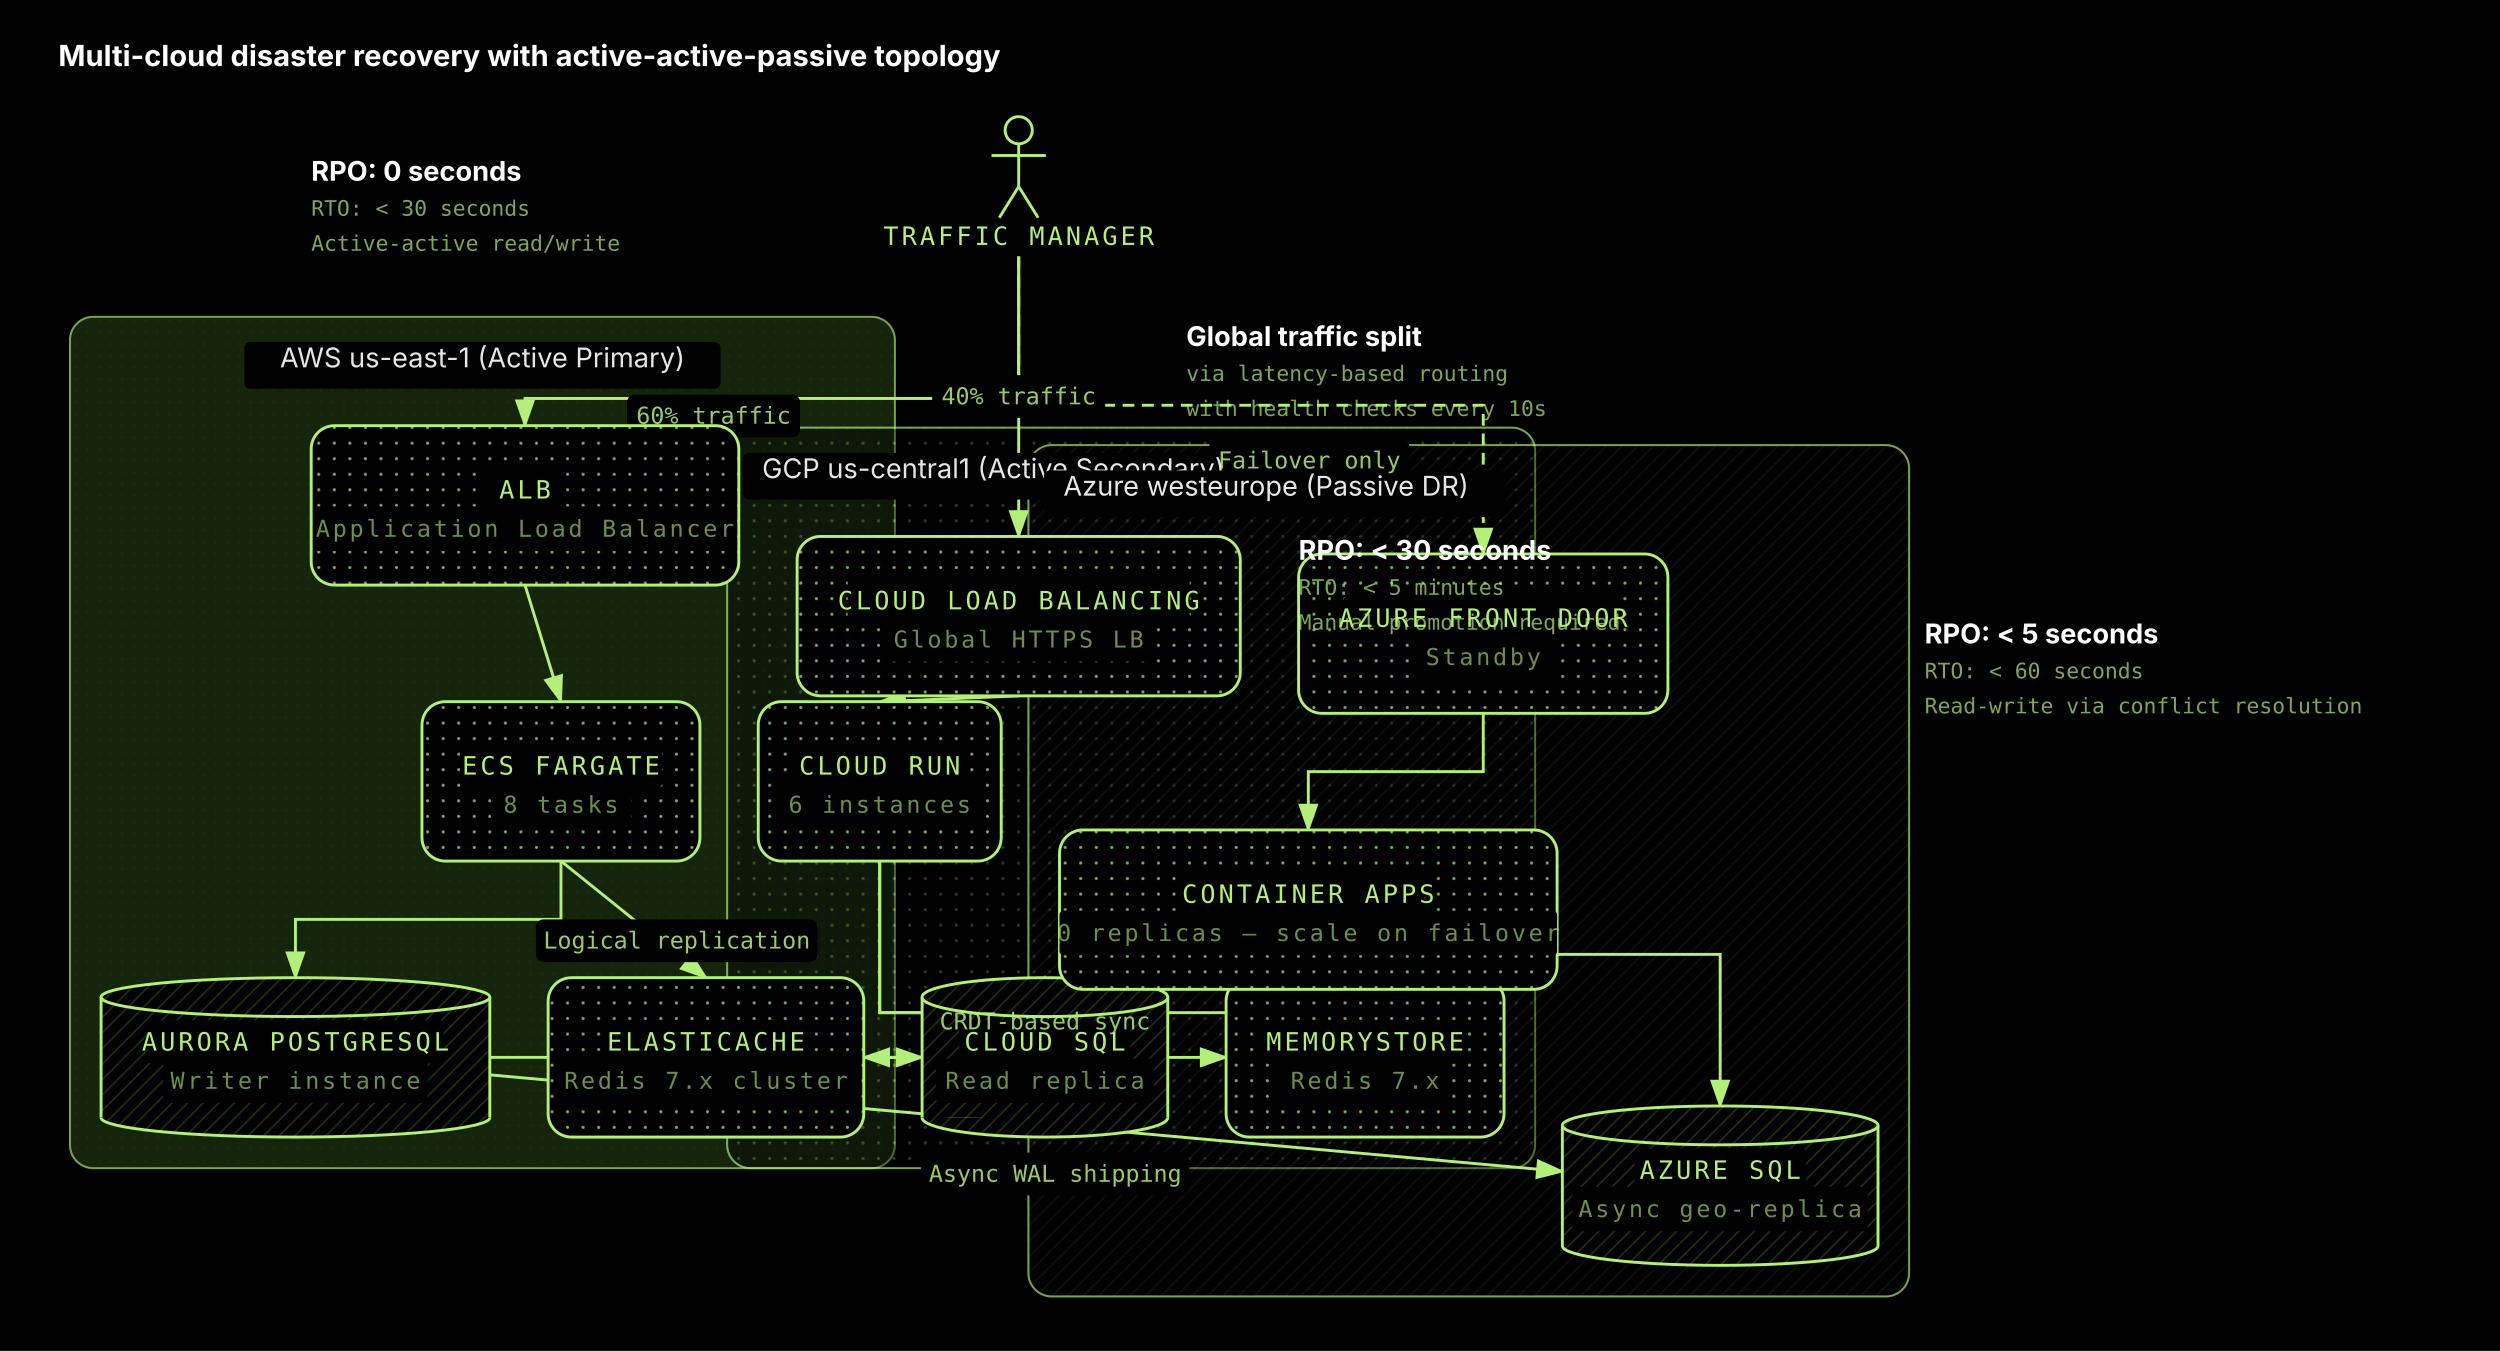
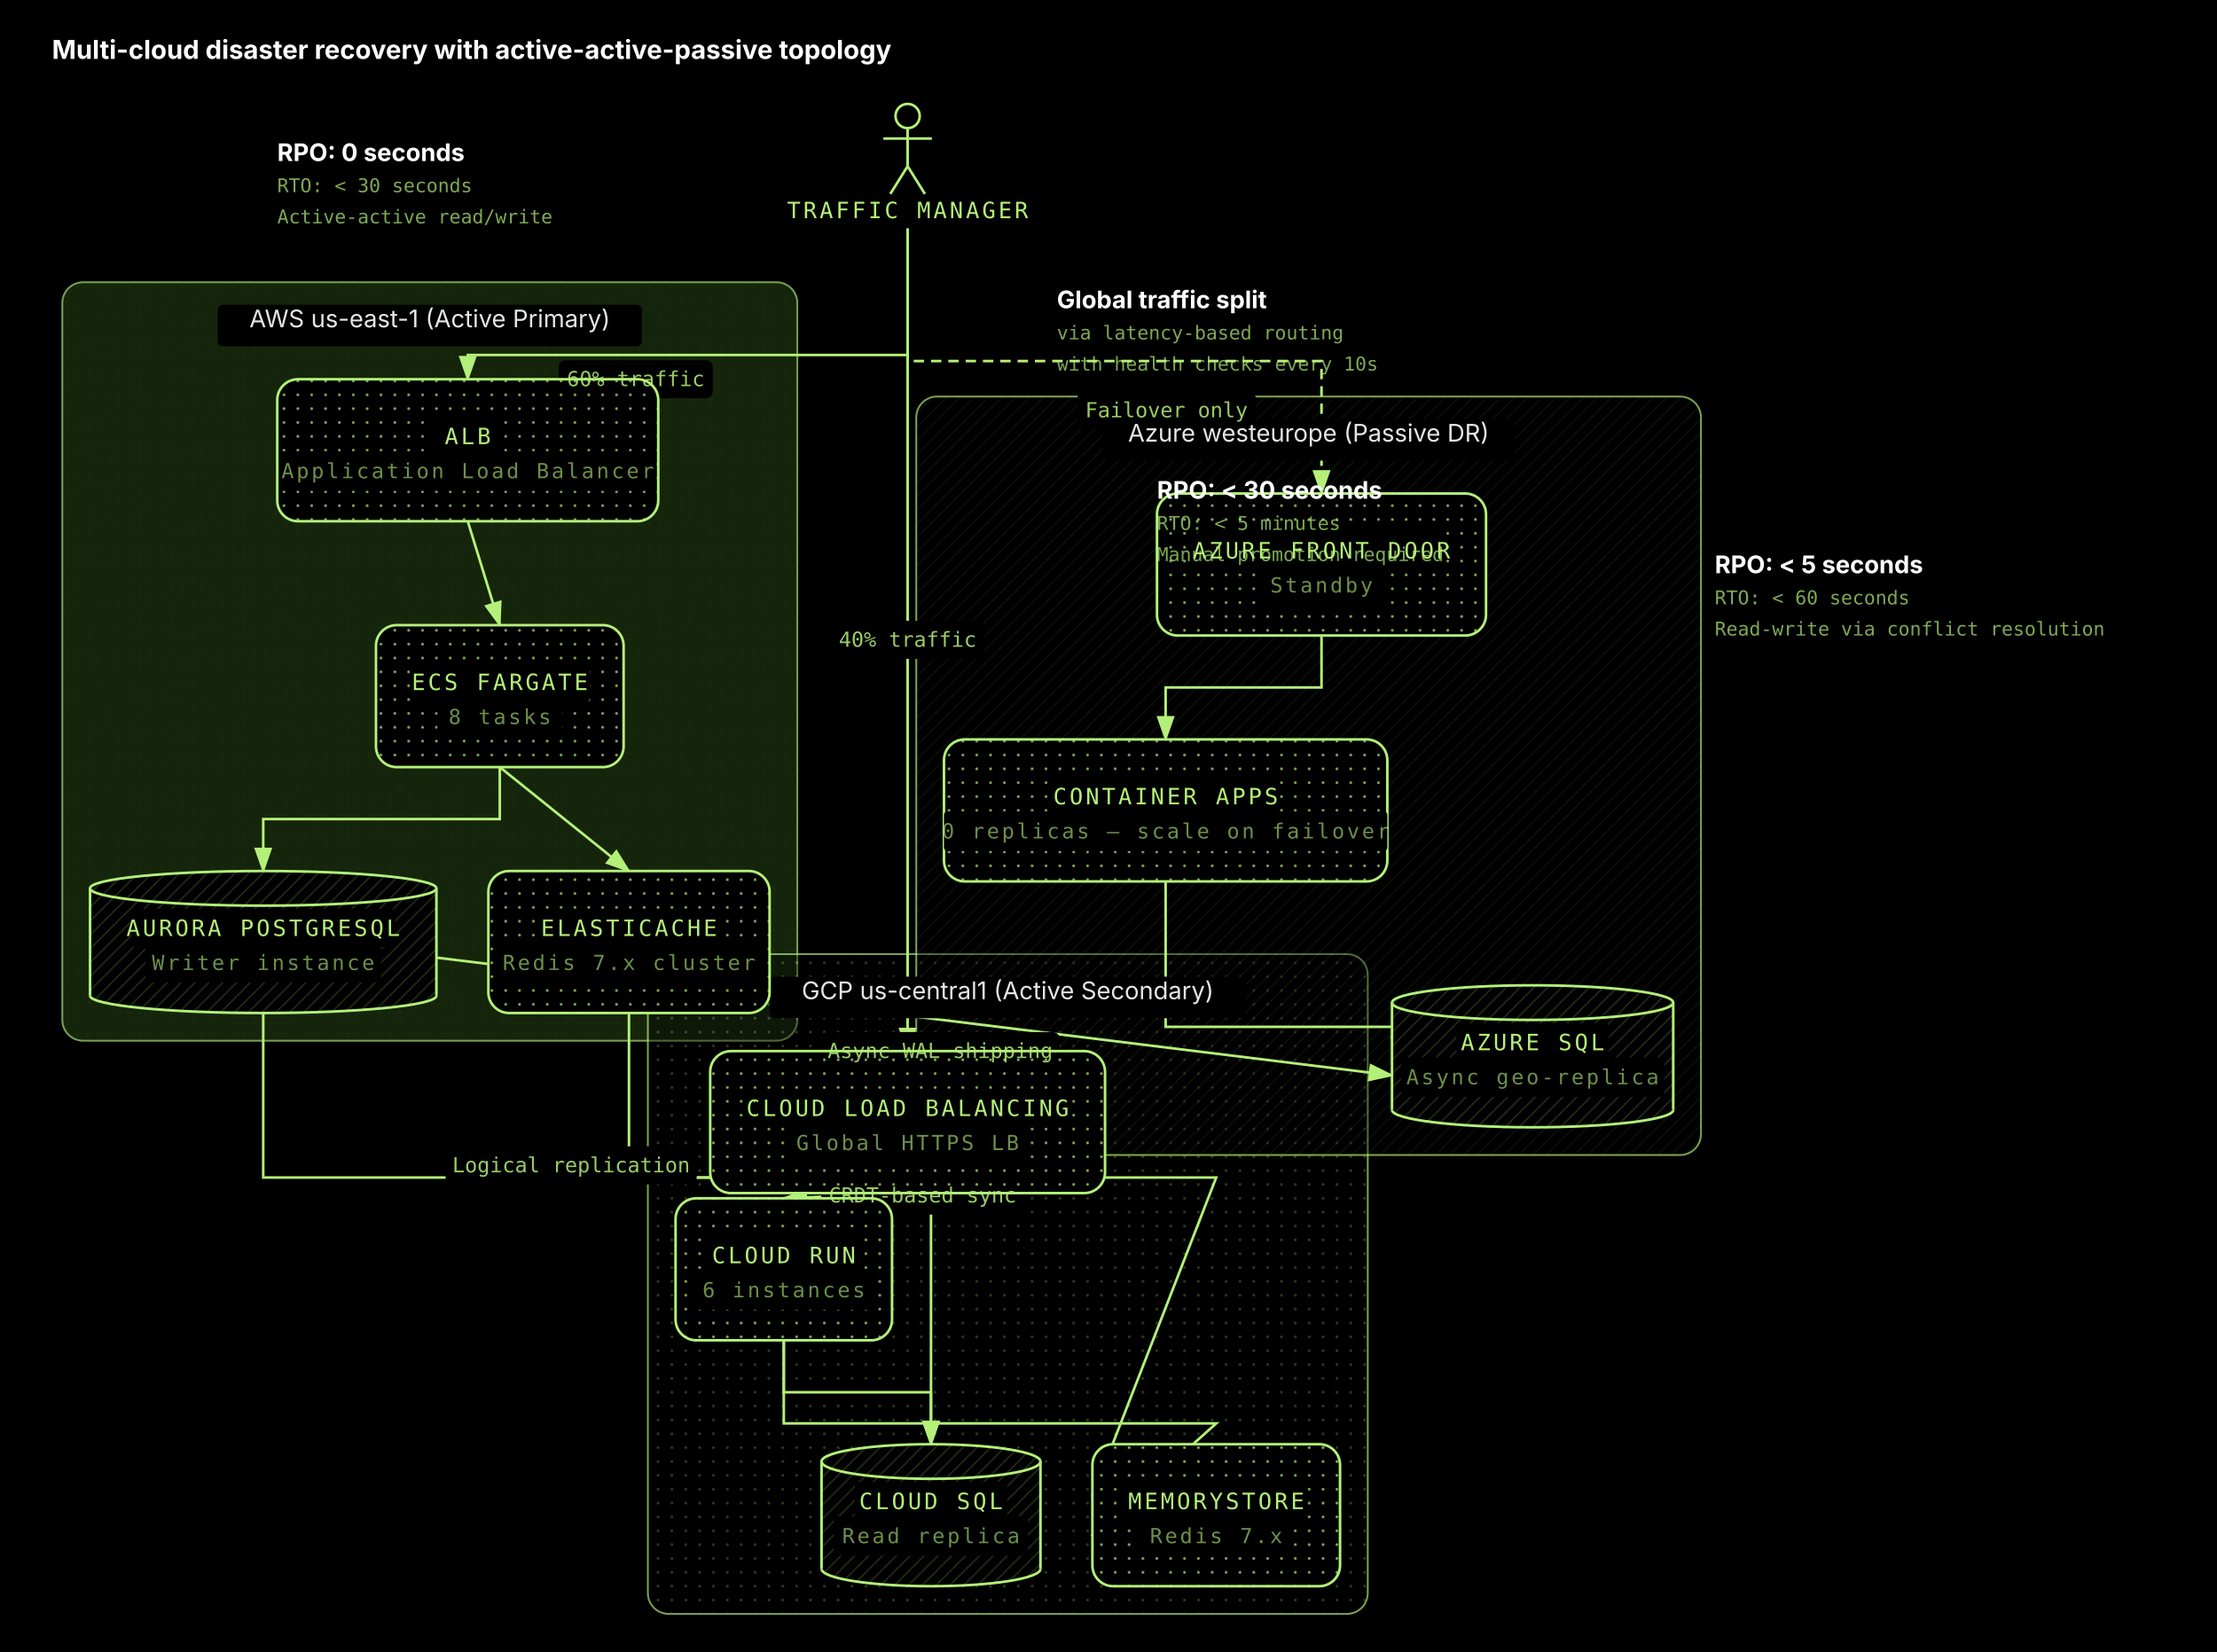
- <svg xmlns="http://www.w3.org/2000/svg" viewBox="0 0 1286.2 695" width="1286.2" height="695">
+ <svg xmlns="http://www.w3.org/2000/svg" viewBox="0 0 1280.2 954" width="1280.2" height="954">
  <defs>
    <pattern id="dotgrid" width="8" height="8" patternUnits="userSpaceOnUse">
      <rect width="8" height="8" fill="#000000" />
      <circle cx="4" cy="4" r="0.8" fill="#b4f079" opacity="0.7" />
    </pattern>
    <pattern id="crosshatch" width="8" height="8" patternUnits="userSpaceOnUse">
      <rect width="8" height="8" fill="#000000" />
      <path d="M0 8L8 0M-1 1L1 -1M7 9L9 7" stroke="#b4f079" stroke-width="0.8" opacity="0.2" />
    </pattern>
    <pattern id="hero" width="6" height="6" patternUnits="userSpaceOnUse">
      <rect width="6" height="6" fill="#3d6b23" />
      <circle cx="3" cy="3" r="0.6" fill="#5a9a35" opacity="0.5" />
    </pattern>
    <marker id="arrowhead" markerWidth="10" markerHeight="7" refX="9" refY="3.5" orient="auto" markerUnits="strokeWidth">
      <polygon points="0 0, 10 3.5, 0 7" fill="#b4f079" />
    </marker>
    <marker id="arrowhead-reverse" markerWidth="10" markerHeight="7" refX="1" refY="3.5" orient="auto" markerUnits="strokeWidth">
      <polygon points="10 0, 0 3.5, 10 7" fill="#b4f079" />
    </marker>
  </defs>
  <rect width="100%" height="100%" fill="#000000" />
  <g class="diagram">
    <text x="30" y="34" font-family="'Inter', 'Helvetica Neue', Arial, sans-serif" font-size="15" fill="#ffffff" font-weight="700">Multi-cloud disaster recovery with active-active-passive topology</text>
    <rect x="36" y="163" width="424.4" height="438" rx="12" fill="url(#hero)" stroke="#b4f079" stroke-width="1" opacity="0.35" />
    <rect x="36" y="163" width="424.4" height="438" rx="12" fill="none" stroke="#b4f079" stroke-width="1" opacity="0.5" />
-     <rect x="374.1" y="220" width="415.7" height="381" rx="12" fill="url(#dotgrid)" stroke="#b4f079" stroke-width="1" opacity="0.35" />
-     <rect x="374.1" y="220" width="415.7" height="381" rx="12" fill="none" stroke="#b4f079" stroke-width="1" opacity="0.5" />
+     <rect x="374.1" y="551" width="415.7" height="381" rx="12" fill="url(#dotgrid)" stroke="#b4f079" stroke-width="1" opacity="0.35" />
+     <rect x="374.1" y="551" width="415.7" height="381" rx="12" fill="none" stroke="#b4f079" stroke-width="1" opacity="0.5" />
    <rect x="529.1" y="229" width="453.1" height="438" rx="12" fill="url(#crosshatch)" stroke="#b4f079" stroke-width="1" opacity="0.35" />
    <rect x="529.1" y="229" width="453.1" height="438" rx="12" fill="none" stroke="#b4f079" stroke-width="1" opacity="0.5" />
    <polyline points="524.1,132 524.1,205 270.1,205 270.1,219" fill="none" stroke="#b4f079" stroke-width="1.5" marker-end="url(#arrowhead)" />
-     <line x1="524.1" y1="132" x2="524.1" y2="276" stroke="#b4f079" stroke-width="1.5" marker-end="url(#arrowhead)" />
+     <line x1="524.1" y1="132" x2="524.1" y2="607" stroke="#b4f079" stroke-width="1.5" marker-end="url(#arrowhead)" />
    <polyline points="524.1,132 524.1,208.5 763.1,208.5 763.1,285" fill="none" stroke="#b4f079" stroke-width="1.5" stroke-dasharray="6 4" marker-end="url(#arrowhead)" />
-     <line x1="252" y1="544" x2="474.4" y2="544" stroke="#b4f079" stroke-width="1.5" marker-end="url(#arrowhead)" />
-     <line x1="252" y1="553.004" x2="803.8" y2="602.689" stroke="#b4f079" stroke-width="1.5" marker-end="url(#arrowhead)" />
-     <line x1="444.4" y1="544" x2="630.8" y2="544" stroke="#b4f079" stroke-width="1.5" marker-start="url(#arrowhead-reverse)" marker-end="url(#arrowhead)" />
+     <polyline points="152,585 152,680 537.6,680 537.6,834" fill="none" stroke="#b4f079" stroke-width="1.5" marker-end="url(#arrowhead)" />
+     <line x1="252" y1="553.004" x2="803.8" y2="621" stroke="#b4f079" stroke-width="1.5" marker-end="url(#arrowhead)" />
+     <polyline points="363.2,585 363.2,680 702.3,680 630.8,864" fill="none" stroke="#b4f079" stroke-width="1.5" marker-end="url(#arrowhead)" />
    <line x1="270.1" y1="301" x2="288.6" y2="361" stroke="#b4f079" stroke-width="1.5" marker-end="url(#arrowhead)" />
    <polyline points="288.6,443 288.6,473 152,473 152,503" fill="none" stroke="#b4f079" stroke-width="1.5" marker-end="url(#arrowhead)" />
    <line x1="288.6" y1="443" x2="363.2" y2="503" stroke="#b4f079" stroke-width="1.5" marker-end="url(#arrowhead)" />
-     <line x1="524.1" y1="358" x2="452.6" y2="361" stroke="#b4f079" stroke-width="1.5" marker-end="url(#arrowhead)" />
-     <polyline points="452.6,443 452.6,521 537.6,521 537.6,503" fill="none" stroke="#b4f079" stroke-width="1.5" marker-end="url(#arrowhead)" />
-     <polyline points="452.6,443 452.6,521 702.3,521 702.3,503" fill="none" stroke="#b4f079" stroke-width="1.5" marker-end="url(#arrowhead)" />
+     <line x1="524.1" y1="689" x2="452.6" y2="692" stroke="#b4f079" stroke-width="1.5" marker-end="url(#arrowhead)" />
+     <polyline points="452.6,774 452.6,804 537.6,804 537.6,834" fill="none" stroke="#b4f079" stroke-width="1.5" marker-end="url(#arrowhead)" />
+     <polyline points="452.6,774 452.6,822 702.3,822 630.8,886" fill="none" stroke="#b4f079" stroke-width="1.5" marker-end="url(#arrowhead)" />
    <polyline points="763.1,367 763.1,397 673.1,397 673.1,427" fill="none" stroke="#b4f079" stroke-width="1.5" marker-end="url(#arrowhead)" />
-     <polyline points="673.1,509 673.1,491 885,491 885,569" fill="none" stroke="#b4f079" stroke-width="1.5" marker-end="url(#arrowhead)" />
-     <rect x="322.6" y="203" width="89" height="22" rx="4" fill="#000000" />
-     <rect x="479.6" y="193" width="89" height="22" rx="4" fill="#000000" />
+     <polyline points="673.1,509 673.1,593 885,593 803.8,599" fill="none" stroke="#b4f079" stroke-width="1.5" marker-end="url(#arrowhead)" />
+     <rect x="322.6" y="208" width="89" height="22" rx="4" fill="#000000" />
+     <rect x="479.6" y="358.5" width="89" height="22" rx="4" fill="#000000" />
    <rect x="622.1" y="226" width="103" height="22" rx="4" fill="#000000" />
-     <rect x="275.7" y="473" width="145" height="22" rx="4" fill="#000000" />
-     <rect x="473.9" y="593" width="138" height="22" rx="4" fill="#000000" />
-     <rect x="479.1" y="514.6" width="117" height="22" rx="4" fill="#000000" />
+     <rect x="257.3" y="662" width="145" height="22" rx="4" fill="#000000" />
+     <rect x="473.9" y="596" width="138" height="22" rx="4" fill="#000000" />
+     <rect x="474.25" y="679.4" width="117" height="22" rx="4" fill="#000000" />
    <rect x="125.7" y="176" width="245" height="24" fill="#000000" rx="3" />
    <text x="248.2" y="189" font-family="'Inter', 'Helvetica Neue', Arial, sans-serif" font-size="14" fill="#ffffff" opacity="0.9" text-anchor="middle">AWS us-east-1 (Active Primary)</text>
-     <rect x="382.1" y="233" width="275" height="24" fill="#000000" rx="3" />
-     <text x="392.1" y="246" font-family="'Inter', 'Helvetica Neue', Arial, sans-serif" font-size="14" fill="#ffffff" opacity="0.9" text-anchor="start">GCP us-central1 (Active Secondary)</text>
-     <rect x="537.1" y="242" width="237.5" height="24" fill="#000000" rx="3" />
-     <text x="547.1" y="255" font-family="'Inter', 'Helvetica Neue', Arial, sans-serif" font-size="14" fill="#ffffff" opacity="0.9" text-anchor="start">Azure westeurope (Passive DR)</text>
+     <rect x="444.45" y="564" width="275" height="24" fill="#000000" rx="3" />
+     <text x="581.95" y="577" font-family="'Inter', 'Helvetica Neue', Arial, sans-serif" font-size="14" fill="#ffffff" opacity="0.9" text-anchor="middle">GCP us-central1 (Active Secondary)</text>
+     <rect x="636.9" y="242" width="237.5" height="24" fill="#000000" rx="3" />
+     <text x="755.65" y="255" font-family="'Inter', 'Helvetica Neue', Arial, sans-serif" font-size="14" fill="#ffffff" opacity="0.9" text-anchor="middle">Azure westeurope (Passive DR)</text>
    <circle cx="524.1" cy="67" r="7" fill="none" stroke="#b4f079" stroke-width="1.5" />
    <line x1="524.1" y1="74" x2="524.1" y2="96" stroke="#b4f079" stroke-width="1.5" />
    <line x1="510.1" y1="80" x2="538.1" y2="80" stroke="#b4f079" stroke-width="1.5" />
    <line x1="524.1" y1="96" x2="514.1" y2="112" stroke="#b4f079" stroke-width="1.5" />
    <line x1="524.1" y1="96" x2="534.1" y2="112" stroke="#b4f079" stroke-width="1.5" />
    <text x="524.1" y="126" font-family="'JetBrains Mono', 'Fira Code', 'SF Mono', 'Cascadia Code', monospace" font-size="13" fill="#b4f079" text-anchor="middle" letter-spacing="0.12em">TRAFFIC MANAGER</text>
    <rect x="160.1" y="219" width="220" height="82" rx="12" fill="url(#dotgrid)" stroke="#b4f079" stroke-width="1.5" />
    <rect x="250.1" y="240.9" width="40" height="22.2" fill="#000000" rx="2" />
    <text x="270.1" y="252" font-family="'JetBrains Mono', 'Fira Code', 'SF Mono', 'Cascadia Code', monospace" font-size="13" fill="#b4f079" text-anchor="middle" dominant-baseline="central" letter-spacing="0.12em">ALB</text>
    <rect x="162.1" y="260.6" width="216" height="22.8" fill="#000000" rx="2" />
    <text x="270.1" y="272" font-family="'JetBrains Mono', 'Fira Code', 'SF Mono', 'Cascadia Code', monospace" font-size="12" fill="#b4f079" opacity="0.6" text-anchor="middle" dominant-baseline="central" letter-spacing="0.12em">Application Load Balancer</text>
    <rect x="217.1" y="361" width="143" height="82" rx="12" fill="url(#dotgrid)" stroke="#b4f079" stroke-width="1.5" />
    <rect x="236.6" y="382.9" width="104" height="22.2" fill="#000000" rx="2" />
    <text x="288.6" y="394" font-family="'JetBrains Mono', 'Fira Code', 'SF Mono', 'Cascadia Code', monospace" font-size="13" fill="#b4f079" text-anchor="middle" dominant-baseline="central" letter-spacing="0.12em">ECS FARGATE</text>
    <rect x="252.6" y="402.6" width="72" height="22.8" fill="#000000" rx="2" />
    <text x="288.6" y="414" font-family="'JetBrains Mono', 'Fira Code', 'SF Mono', 'Cascadia Code', monospace" font-size="12" fill="#b4f079" opacity="0.6" text-anchor="middle" dominant-baseline="central" letter-spacing="0.12em">8 tasks</text>
    <rect x="52" y="513" width="200" height="62" fill="url(#crosshatch)" stroke="none" />
    <line x1="52" y1="513" x2="52" y2="575" stroke="#b4f079" stroke-width="1.5" />
    <line x1="252" y1="513" x2="252" y2="575" stroke="#b4f079" stroke-width="1.5" />
    <ellipse cx="152" cy="513" rx="100" ry="10" fill="url(#crosshatch)" stroke="#b4f079" stroke-width="1.5" />
    <path d="M52,575 A100,10 0 0,0 252,575" fill="url(#crosshatch)" stroke="#b4f079" stroke-width="1.5" />
    <rect x="76" y="524.9" width="152" height="22.2" fill="#000000" rx="2" />
    <text x="152" y="536" font-family="'JetBrains Mono', 'Fira Code', 'SF Mono', 'Cascadia Code', monospace" font-size="13" fill="#b4f079" text-anchor="middle" dominant-baseline="central" letter-spacing="0.12em">AURORA POSTGRESQL</text>
    <rect x="84" y="544.6" width="136" height="22.8" fill="#000000" rx="2" />
    <text x="152" y="556" font-family="'JetBrains Mono', 'Fira Code', 'SF Mono', 'Cascadia Code', monospace" font-size="12" fill="#b4f079" opacity="0.6" text-anchor="middle" dominant-baseline="central" letter-spacing="0.12em">Writer instance</text>
    <rect x="282" y="503" width="162.4" height="82" rx="12" fill="url(#dotgrid)" stroke="#b4f079" stroke-width="1.5" />
    <rect x="311.2" y="524.9" width="104" height="22.2" fill="#000000" rx="2" />
    <text x="363.2" y="536" font-family="'JetBrains Mono', 'Fira Code', 'SF Mono', 'Cascadia Code', monospace" font-size="13" fill="#b4f079" text-anchor="middle" dominant-baseline="central" letter-spacing="0.12em">ELASTICACHE</text>
    <rect x="287.2" y="544.6" width="152" height="22.8" fill="#000000" rx="2" />
    <text x="363.2" y="556" font-family="'JetBrains Mono', 'Fira Code', 'SF Mono', 'Cascadia Code', monospace" font-size="12" fill="#b4f079" opacity="0.6" text-anchor="middle" dominant-baseline="central" letter-spacing="0.12em">Redis 7.x cluster</text>
-     <rect x="410.1" y="276" width="228" height="82" rx="12" fill="url(#dotgrid)" stroke="#b4f079" stroke-width="1.5" />
-     <rect x="436.1" y="297.9" width="176" height="22.2" fill="#000000" rx="2" />
-     <text x="524.1" y="309" font-family="'JetBrains Mono', 'Fira Code', 'SF Mono', 'Cascadia Code', monospace" font-size="13" fill="#b4f079" text-anchor="middle" dominant-baseline="central" letter-spacing="0.12em">CLOUD LOAD BALANCING</text>
-     <rect x="456.1" y="317.6" width="136" height="22.8" fill="#000000" rx="2" />
-     <text x="524.1" y="329" font-family="'JetBrains Mono', 'Fira Code', 'SF Mono', 'Cascadia Code', monospace" font-size="12" fill="#b4f079" opacity="0.6" text-anchor="middle" dominant-baseline="central" letter-spacing="0.12em">Global HTTPS LB</text>
-     <rect x="390.1" y="361" width="125" height="82" rx="12" fill="url(#dotgrid)" stroke="#b4f079" stroke-width="1.5" />
-     <rect x="408.6" y="382.9" width="88" height="22.2" fill="#000000" rx="2" />
-     <text x="452.6" y="394" font-family="'JetBrains Mono', 'Fira Code', 'SF Mono', 'Cascadia Code', monospace" font-size="13" fill="#b4f079" text-anchor="middle" dominant-baseline="central" letter-spacing="0.12em">CLOUD RUN</text>
-     <rect x="400.6" y="402.6" width="104" height="22.8" fill="#000000" rx="2" />
-     <text x="452.6" y="414" font-family="'JetBrains Mono', 'Fira Code', 'SF Mono', 'Cascadia Code', monospace" font-size="12" fill="#b4f079" opacity="0.6" text-anchor="middle" dominant-baseline="central" letter-spacing="0.12em">6 instances</text>
-     <rect x="474.4" y="513" width="126.4" height="62" fill="url(#crosshatch)" stroke="none" />
-     <line x1="474.4" y1="513" x2="474.4" y2="575" stroke="#b4f079" stroke-width="1.5" />
-     <line x1="600.8" y1="513" x2="600.8" y2="575" stroke="#b4f079" stroke-width="1.5" />
-     <ellipse cx="537.6" cy="513" rx="63.2" ry="10" fill="url(#crosshatch)" stroke="#b4f079" stroke-width="1.5" />
-     <path d="M474.4,575 A63.2,10 0 0,0 600.8,575" fill="url(#crosshatch)" stroke="#b4f079" stroke-width="1.5" />
-     <rect x="493.6" y="524.9" width="88" height="22.2" fill="#000000" rx="2" />
-     <text x="537.6" y="536" font-family="'JetBrains Mono', 'Fira Code', 'SF Mono', 'Cascadia Code', monospace" font-size="13" fill="#b4f079" text-anchor="middle" dominant-baseline="central" letter-spacing="0.12em">CLOUD SQL</text>
-     <rect x="481.6" y="544.6" width="112" height="22.8" fill="#000000" rx="2" />
-     <text x="537.6" y="556" font-family="'JetBrains Mono', 'Fira Code', 'SF Mono', 'Cascadia Code', monospace" font-size="12" fill="#b4f079" opacity="0.6" text-anchor="middle" dominant-baseline="central" letter-spacing="0.12em">Read replica</text>
-     <rect x="630.8" y="503" width="143" height="82" rx="12" fill="url(#dotgrid)" stroke="#b4f079" stroke-width="1.5" />
-     <rect x="650.3" y="524.9" width="104" height="22.2" fill="#000000" rx="2" />
-     <text x="702.3" y="536" font-family="'JetBrains Mono', 'Fira Code', 'SF Mono', 'Cascadia Code', monospace" font-size="13" fill="#b4f079" text-anchor="middle" dominant-baseline="central" letter-spacing="0.12em">MEMORYSTORE</text>
-     <rect x="658.3" y="544.6" width="88" height="22.8" fill="#000000" rx="2" />
-     <text x="702.3" y="556" font-family="'JetBrains Mono', 'Fira Code', 'SF Mono', 'Cascadia Code', monospace" font-size="12" fill="#b4f079" opacity="0.6" text-anchor="middle" dominant-baseline="central" letter-spacing="0.12em">Redis 7.x</text>
+     <rect x="410.1" y="607" width="228" height="82" rx="12" fill="url(#dotgrid)" stroke="#b4f079" stroke-width="1.5" />
+     <rect x="436.1" y="628.9" width="176" height="22.2" fill="#000000" rx="2" />
+     <text x="524.1" y="640" font-family="'JetBrains Mono', 'Fira Code', 'SF Mono', 'Cascadia Code', monospace" font-size="13" fill="#b4f079" text-anchor="middle" dominant-baseline="central" letter-spacing="0.12em">CLOUD LOAD BALANCING</text>
+     <rect x="456.1" y="648.6" width="136" height="22.8" fill="#000000" rx="2" />
+     <text x="524.1" y="660" font-family="'JetBrains Mono', 'Fira Code', 'SF Mono', 'Cascadia Code', monospace" font-size="12" fill="#b4f079" opacity="0.6" text-anchor="middle" dominant-baseline="central" letter-spacing="0.12em">Global HTTPS LB</text>
+     <rect x="390.1" y="692" width="125" height="82" rx="12" fill="url(#dotgrid)" stroke="#b4f079" stroke-width="1.5" />
+     <rect x="408.6" y="713.9" width="88" height="22.2" fill="#000000" rx="2" />
+     <text x="452.6" y="725" font-family="'JetBrains Mono', 'Fira Code', 'SF Mono', 'Cascadia Code', monospace" font-size="13" fill="#b4f079" text-anchor="middle" dominant-baseline="central" letter-spacing="0.12em">CLOUD RUN</text>
+     <rect x="400.6" y="733.6" width="104" height="22.8" fill="#000000" rx="2" />
+     <text x="452.6" y="745" font-family="'JetBrains Mono', 'Fira Code', 'SF Mono', 'Cascadia Code', monospace" font-size="12" fill="#b4f079" opacity="0.6" text-anchor="middle" dominant-baseline="central" letter-spacing="0.12em">6 instances</text>
+     <rect x="474.4" y="844" width="126.4" height="62" fill="url(#crosshatch)" stroke="none" />
+     <line x1="474.4" y1="844" x2="474.4" y2="906" stroke="#b4f079" stroke-width="1.5" />
+     <line x1="600.8" y1="844" x2="600.8" y2="906" stroke="#b4f079" stroke-width="1.5" />
+     <ellipse cx="537.6" cy="844" rx="63.2" ry="10" fill="url(#crosshatch)" stroke="#b4f079" stroke-width="1.5" />
+     <path d="M474.4,906 A63.2,10 0 0,0 600.8,906" fill="url(#crosshatch)" stroke="#b4f079" stroke-width="1.5" />
+     <rect x="493.6" y="855.9" width="88" height="22.2" fill="#000000" rx="2" />
+     <text x="537.6" y="867" font-family="'JetBrains Mono', 'Fira Code', 'SF Mono', 'Cascadia Code', monospace" font-size="13" fill="#b4f079" text-anchor="middle" dominant-baseline="central" letter-spacing="0.12em">CLOUD SQL</text>
+     <rect x="481.6" y="875.6" width="112" height="22.8" fill="#000000" rx="2" />
+     <text x="537.6" y="887" font-family="'JetBrains Mono', 'Fira Code', 'SF Mono', 'Cascadia Code', monospace" font-size="12" fill="#b4f079" opacity="0.6" text-anchor="middle" dominant-baseline="central" letter-spacing="0.12em">Read replica</text>
+     <rect x="630.8" y="834" width="143" height="82" rx="12" fill="url(#dotgrid)" stroke="#b4f079" stroke-width="1.5" />
+     <rect x="650.3" y="855.9" width="104" height="22.2" fill="#000000" rx="2" />
+     <text x="702.3" y="867" font-family="'JetBrains Mono', 'Fira Code', 'SF Mono', 'Cascadia Code', monospace" font-size="13" fill="#b4f079" text-anchor="middle" dominant-baseline="central" letter-spacing="0.12em">MEMORYSTORE</text>
+     <rect x="658.3" y="875.6" width="88" height="22.8" fill="#000000" rx="2" />
+     <text x="702.3" y="887" font-family="'JetBrains Mono', 'Fira Code', 'SF Mono', 'Cascadia Code', monospace" font-size="12" fill="#b4f079" opacity="0.6" text-anchor="middle" dominant-baseline="central" letter-spacing="0.12em">Redis 7.x</text>
    <rect x="668.1" y="285" width="190" height="82" rx="12" fill="url(#dotgrid)" stroke="#b4f079" stroke-width="1.5" />
    <rect x="691.1" y="306.9" width="144" height="22.2" fill="#000000" rx="2" />
    <text x="763.1" y="318" font-family="'JetBrains Mono', 'Fira Code', 'SF Mono', 'Cascadia Code', monospace" font-size="13" fill="#b4f079" text-anchor="middle" dominant-baseline="central" letter-spacing="0.12em">AZURE FRONT DOOR</text>
    <rect x="727.1" y="326.6" width="72" height="22.8" fill="#000000" rx="2" />
    <text x="763.1" y="338" font-family="'JetBrains Mono', 'Fira Code', 'SF Mono', 'Cascadia Code', monospace" font-size="12" fill="#b4f079" opacity="0.6" text-anchor="middle" dominant-baseline="central" letter-spacing="0.12em">Standby</text>
    <rect x="545.1" y="427" width="256" height="82" rx="12" fill="url(#dotgrid)" stroke="#b4f079" stroke-width="1.5" />
    <rect x="609.1" y="448.9" width="128" height="22.2" fill="#000000" rx="2" />
    <text x="673.1" y="460" font-family="'JetBrains Mono', 'Fira Code', 'SF Mono', 'Cascadia Code', monospace" font-size="13" fill="#b4f079" text-anchor="middle" dominant-baseline="central" letter-spacing="0.12em">CONTAINER APPS</text>
    <rect x="545.1" y="468.6" width="256" height="22.8" fill="#000000" rx="2" />
    <text x="673.1" y="480" font-family="'JetBrains Mono', 'Fira Code', 'SF Mono', 'Cascadia Code', monospace" font-size="12" fill="#b4f079" opacity="0.6" text-anchor="middle" dominant-baseline="central" letter-spacing="0.12em">0 replicas — scale on failover</text>
    <rect x="803.8" y="579" width="162.4" height="62" fill="url(#crosshatch)" stroke="none" />
    <line x1="803.8" y1="579" x2="803.8" y2="641" stroke="#b4f079" stroke-width="1.5" />
    <line x1="966.2" y1="579" x2="966.2" y2="641" stroke="#b4f079" stroke-width="1.5" />
    <ellipse cx="885" cy="579" rx="81.2" ry="10" fill="url(#crosshatch)" stroke="#b4f079" stroke-width="1.5" />
    <path d="M803.8,641 A81.2,10 0 0,0 966.2,641" fill="url(#crosshatch)" stroke="#b4f079" stroke-width="1.5" />
    <rect x="841" y="590.9" width="88" height="22.2" fill="#000000" rx="2" />
    <text x="885" y="602" font-family="'JetBrains Mono', 'Fira Code', 'SF Mono', 'Cascadia Code', monospace" font-size="13" fill="#b4f079" text-anchor="middle" dominant-baseline="central" letter-spacing="0.12em">AZURE SQL</text>
    <rect x="809" y="610.6" width="152" height="22.8" fill="#000000" rx="2" />
    <text x="885" y="622" font-family="'JetBrains Mono', 'Fira Code', 'SF Mono', 'Cascadia Code', monospace" font-size="12" fill="#b4f079" opacity="0.6" text-anchor="middle" dominant-baseline="central" letter-spacing="0.12em">Async geo-replica</text>
-     <text x="367.1" y="218" font-family="'JetBrains Mono', 'Fira Code', 'SF Mono', 'Cascadia Code', monospace" font-size="12" fill="#b4f079" opacity="0.85" text-anchor="middle">60% traffic</text>
-     <text x="524.1" y="208" font-family="'JetBrains Mono', 'Fira Code', 'SF Mono', 'Cascadia Code', monospace" font-size="12" fill="#b4f079" opacity="0.85" text-anchor="middle">40% traffic</text>
+     <text x="367.1" y="223" font-family="'JetBrains Mono', 'Fira Code', 'SF Mono', 'Cascadia Code', monospace" font-size="12" fill="#b4f079" opacity="0.85" text-anchor="middle">60% traffic</text>
+     <text x="524.1" y="373.5" font-family="'JetBrains Mono', 'Fira Code', 'SF Mono', 'Cascadia Code', monospace" font-size="12" fill="#b4f079" opacity="0.85" text-anchor="middle">40% traffic</text>
    <text x="673.6" y="241" font-family="'JetBrains Mono', 'Fira Code', 'SF Mono', 'Cascadia Code', monospace" font-size="12" fill="#b4f079" opacity="0.85" text-anchor="middle">Failover only</text>
-     <text x="348.2" y="488" font-family="'JetBrains Mono', 'Fira Code', 'SF Mono', 'Cascadia Code', monospace" font-size="12" fill="#b4f079" opacity="0.85" text-anchor="middle">Logical replication</text>
-     <text x="542.9" y="608" font-family="'JetBrains Mono', 'Fira Code', 'SF Mono', 'Cascadia Code', monospace" font-size="12" fill="#b4f079" opacity="0.85" text-anchor="middle">Async WAL shipping</text>
-     <text x="537.6" y="529.6" font-family="'JetBrains Mono', 'Fira Code', 'SF Mono', 'Cascadia Code', monospace" font-size="12" fill="#b4f079" opacity="0.85" text-anchor="middle">CRDT-based sync</text>
+     <text x="329.8" y="677" font-family="'JetBrains Mono', 'Fira Code', 'SF Mono', 'Cascadia Code', monospace" font-size="12" fill="#b4f079" opacity="0.85" text-anchor="middle">Logical replication</text>
+     <text x="542.9" y="611" font-family="'JetBrains Mono', 'Fira Code', 'SF Mono', 'Cascadia Code', monospace" font-size="12" fill="#b4f079" opacity="0.85" text-anchor="middle">Async WAL shipping</text>
+     <text x="532.75" y="694.4" font-family="'JetBrains Mono', 'Fira Code', 'SF Mono', 'Cascadia Code', monospace" font-size="12" fill="#b4f079" opacity="0.85" text-anchor="middle">CRDT-based sync</text>
    <text x="160.1" y="93" font-family="'Inter', 'Helvetica Neue', Arial, sans-serif" font-size="14" fill="#ffffff" font-weight="700">RPO: 0 seconds</text>
    <text x="160.1" y="111" font-family="'JetBrains Mono', 'Fira Code', 'SF Mono', 'Cascadia Code', monospace" font-size="11" fill="#b4f079" opacity="0.7">RTO: &lt; 30 seconds</text>
    <text x="160.1" y="129" font-family="'JetBrains Mono', 'Fira Code', 'SF Mono', 'Cascadia Code', monospace" font-size="11" fill="#b4f079" opacity="0.7">Active-active read/write</text>
    <text x="990.2" y="331" font-family="'Inter', 'Helvetica Neue', Arial, sans-serif" font-size="14" fill="#ffffff" font-weight="700">RPO: &lt; 5 seconds</text>
    <text x="990.2" y="349" font-family="'JetBrains Mono', 'Fira Code', 'SF Mono', 'Cascadia Code', monospace" font-size="11" fill="#b4f079" opacity="0.7">RTO: &lt; 60 seconds</text>
    <text x="990.2" y="367" font-family="'JetBrains Mono', 'Fira Code', 'SF Mono', 'Cascadia Code', monospace" font-size="11" fill="#b4f079" opacity="0.7">Read-write via conflict resolution</text>
    <text x="668.1" y="288" font-family="'Inter', 'Helvetica Neue', Arial, sans-serif" font-size="14" fill="#ffffff" font-weight="700">RPO: &lt; 30 seconds</text>
    <text x="668.1" y="306" font-family="'JetBrains Mono', 'Fira Code', 'SF Mono', 'Cascadia Code', monospace" font-size="11" fill="#b4f079" opacity="0.7">RTO: &lt; 5 minutes</text>
    <text x="668.1" y="324" font-family="'JetBrains Mono', 'Fira Code', 'SF Mono', 'Cascadia Code', monospace" font-size="11" fill="#b4f079" opacity="0.7">Manual promotion required</text>
    <text x="610.3" y="178" font-family="'Inter', 'Helvetica Neue', Arial, sans-serif" font-size="14" fill="#ffffff" font-weight="700">Global traffic split</text>
    <text x="610.3" y="196" font-family="'JetBrains Mono', 'Fira Code', 'SF Mono', 'Cascadia Code', monospace" font-size="11" fill="#b4f079" opacity="0.7">via latency-based routing</text>
    <text x="610.3" y="214" font-family="'JetBrains Mono', 'Fira Code', 'SF Mono', 'Cascadia Code', monospace" font-size="11" fill="#b4f079" opacity="0.7">with health checks every 10s</text>
  </g>
</svg>
